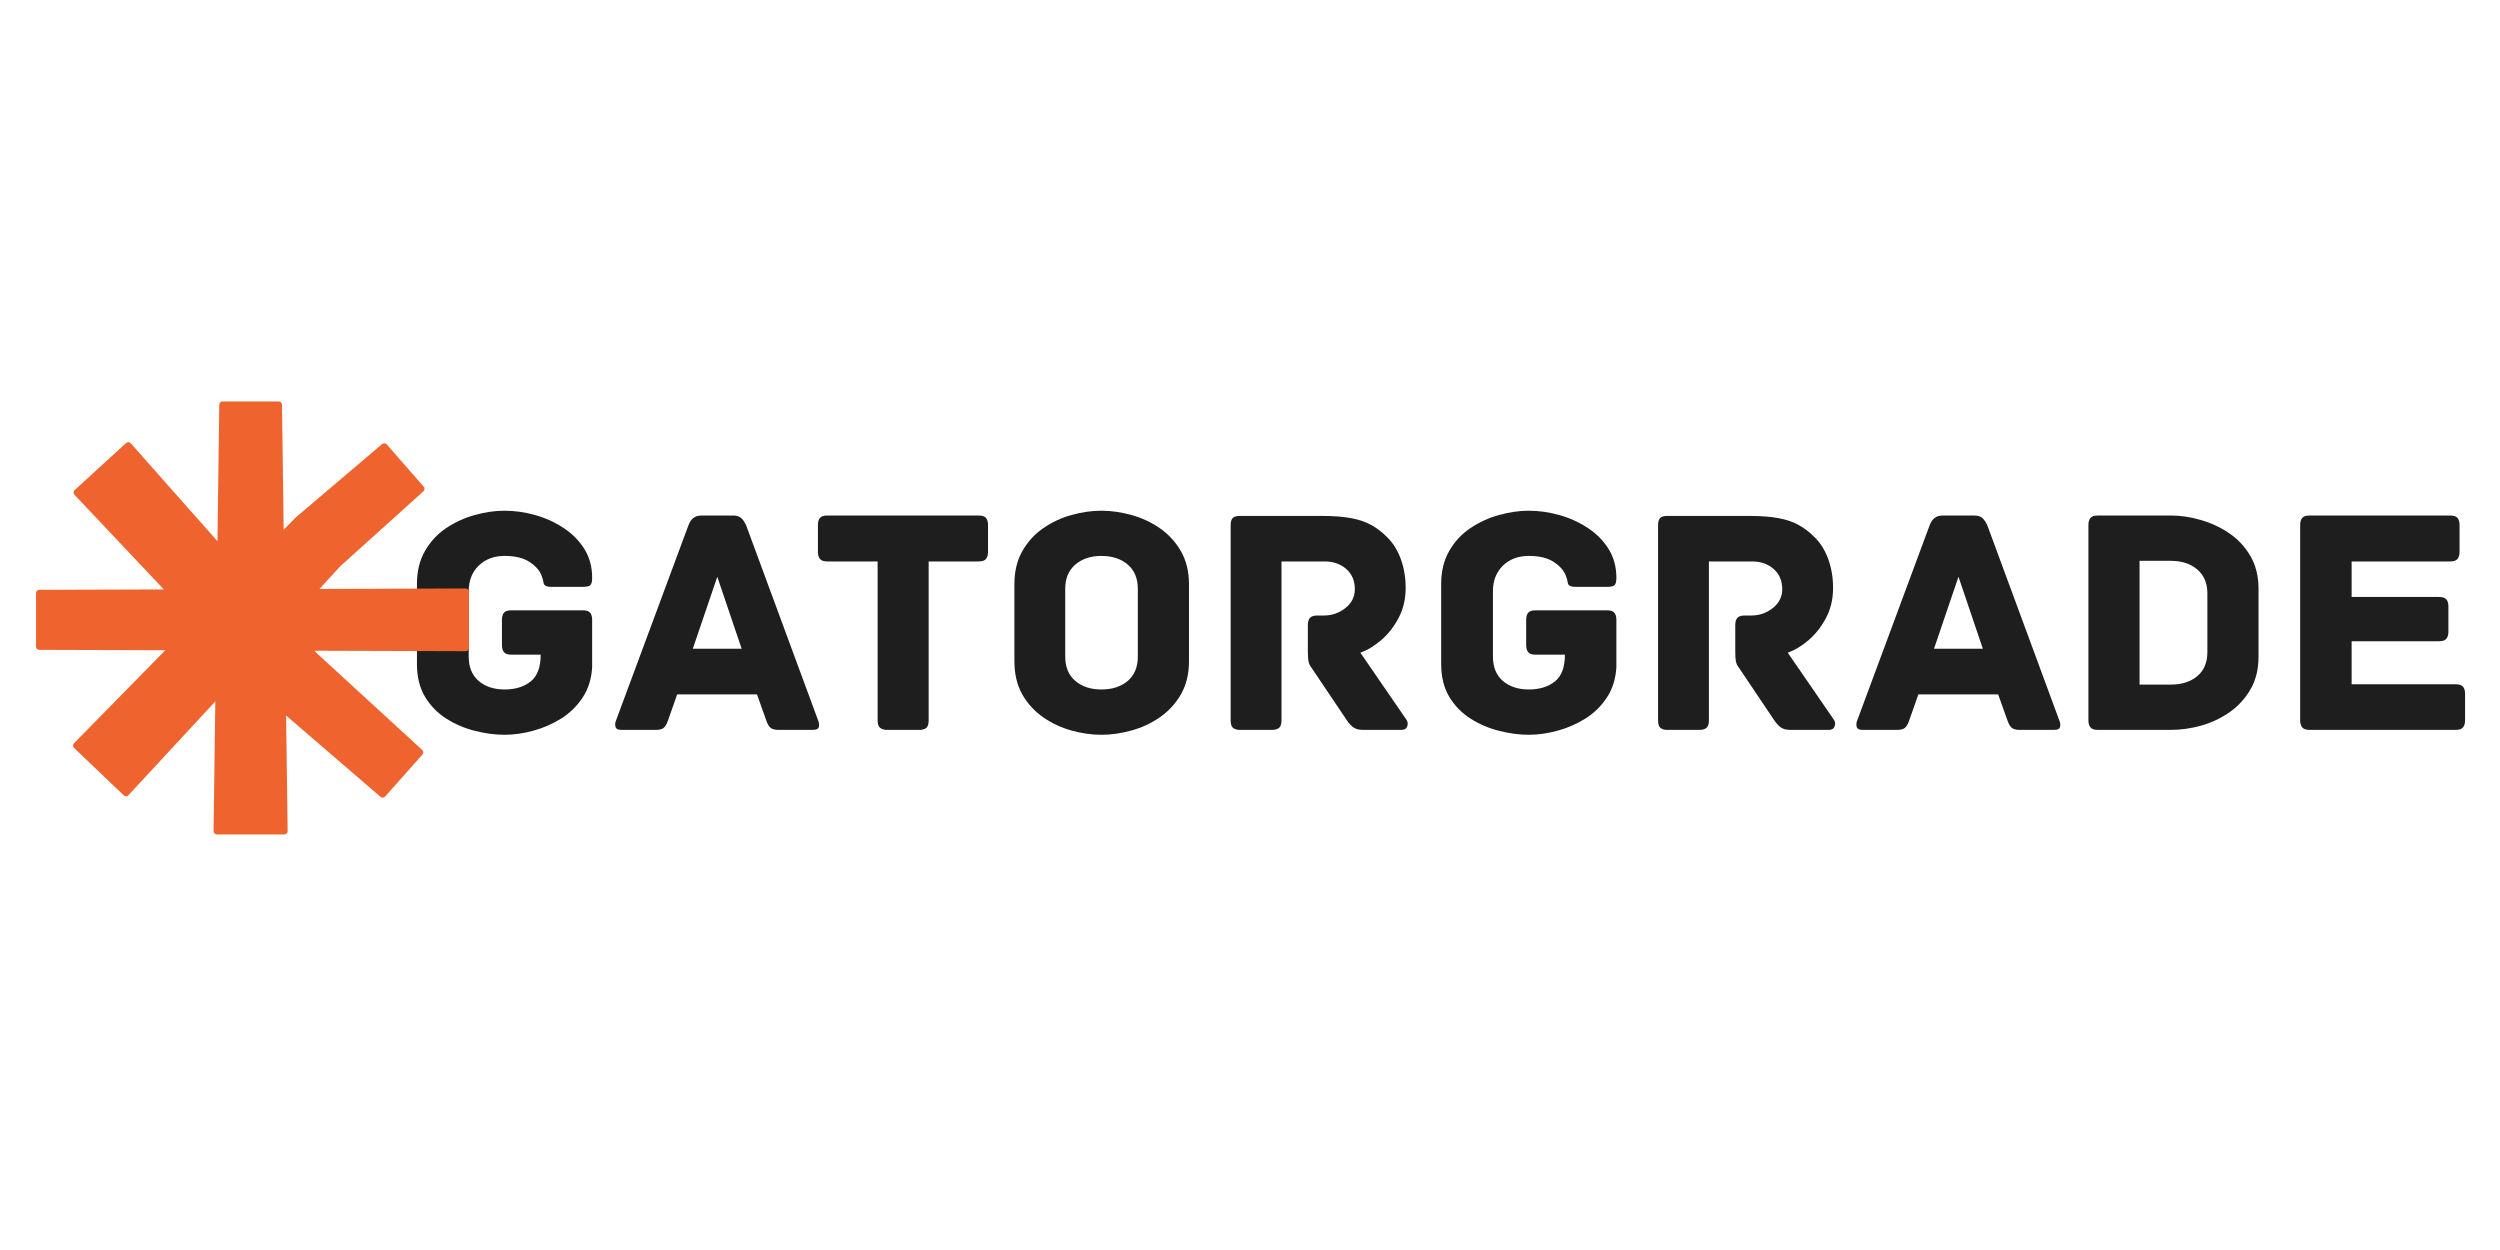
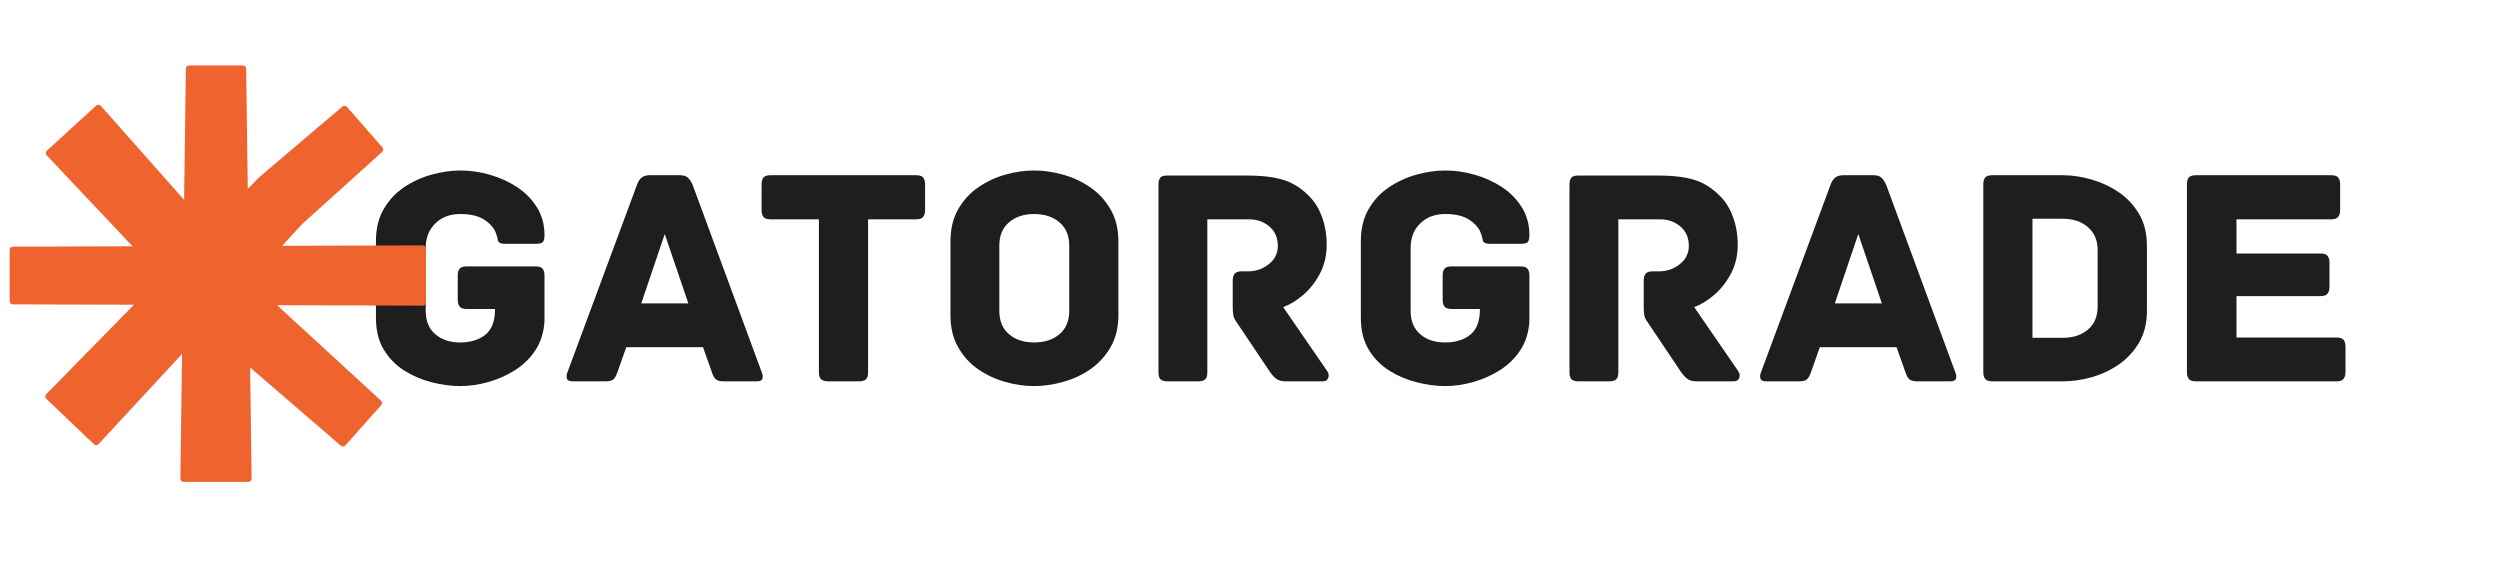
- <svg xmlns="http://www.w3.org/2000/svg" width="500" zoomAndPan="magnify" viewBox="0 0 375 187.5" height="250" preserveAspectRatio="xMidYMid meet" version="1.0">
+ <svg xmlns="http://www.w3.org/2000/svg" width="517" zoomAndPan="magnify" viewBox="0 0 387.75 89.25" height="119" preserveAspectRatio="xMidYMid meet" version="1.0">
  <defs>
    <g />
-     <clipPath id="7dfbe06fd6">
-       <path d="M 5.398 60.211 L 70.477 60.211 L 70.477 125.289 L 5.398 125.289 Z M 5.398 60.211 " clip-rule="nonzero" />
+     <clipPath id="463f1363f1">
+       <path d="M 1.492 10.152 L 66.199 10.152 L 66.199 74.859 L 1.492 74.859 Z M 1.492 10.152 " clip-rule="nonzero" />
    </clipPath>
  </defs>
  <g fill="#1e1e1e" fill-opacity="1">
-     <g transform="translate(59.90091, 109.483)">
+     <g transform="translate(55.68403, 59.14597)">
      <g>
-         <path d="M 27.516 -17.938 C 28.066 -17.938 28.438 -17.812 28.625 -17.562 C 28.82 -17.32 28.922 -16.973 28.922 -16.516 L 28.922 -9.438 C 28.828 -7.676 28.352 -6.148 27.5 -4.859 C 26.656 -3.578 25.582 -2.523 24.281 -1.703 C 22.977 -0.891 21.582 -0.281 20.094 0.125 C 18.613 0.531 17.176 0.734 15.781 0.734 C 14.344 0.734 12.859 0.535 11.328 0.141 C 9.797 -0.242 8.367 -0.852 7.047 -1.688 C 5.734 -2.52 4.672 -3.609 3.859 -4.953 C 3.047 -6.305 2.641 -7.945 2.641 -9.875 L 2.641 -21.891 C 2.641 -23.805 3.047 -25.461 3.859 -26.859 C 4.672 -28.266 5.734 -29.406 7.047 -30.281 C 8.367 -31.164 9.797 -31.816 11.328 -32.234 C 12.859 -32.66 14.344 -32.875 15.781 -32.875 C 17.312 -32.875 18.848 -32.656 20.391 -32.219 C 21.941 -31.781 23.359 -31.133 24.641 -30.281 C 25.93 -29.438 26.969 -28.391 27.75 -27.141 C 28.531 -25.891 28.922 -24.445 28.922 -22.812 C 28.922 -22.227 28.82 -21.852 28.625 -21.688 C 28.438 -21.531 28.066 -21.453 27.516 -21.453 L 22.766 -21.453 C 22.086 -21.453 21.711 -21.645 21.641 -22.031 C 21.578 -22.426 21.477 -22.785 21.344 -23.109 C 21.082 -23.859 20.492 -24.539 19.578 -25.156 C 18.672 -25.781 17.406 -26.094 15.781 -26.094 C 14.188 -26.094 12.891 -25.602 11.891 -24.625 C 10.898 -23.645 10.406 -22.375 10.406 -20.812 L 10.406 -11 C 10.406 -9.426 10.898 -8.207 11.891 -7.344 C 12.891 -6.488 14.188 -6.062 15.781 -6.062 C 17.375 -6.062 18.676 -6.457 19.688 -7.25 C 20.695 -8.051 21.203 -9.395 21.203 -11.281 L 16.812 -11.281 C 16.258 -11.281 15.883 -11.41 15.688 -11.672 C 15.488 -11.93 15.391 -12.273 15.391 -12.703 L 15.391 -16.516 C 15.391 -16.973 15.488 -17.32 15.688 -17.562 C 15.883 -17.812 16.258 -17.938 16.812 -17.938 Z M 27.516 -17.938 " />
+         <path d="M 27.359 -17.828 C 27.91 -17.828 28.281 -17.707 28.469 -17.469 C 28.664 -17.227 28.766 -16.879 28.766 -16.422 L 28.766 -9.375 C 28.672 -7.625 28.203 -6.109 27.359 -4.828 C 26.516 -3.555 25.441 -2.516 24.141 -1.703 C 22.848 -0.891 21.461 -0.281 19.984 0.125 C 18.516 0.531 17.086 0.734 15.703 0.734 C 14.273 0.734 12.797 0.535 11.266 0.141 C 9.742 -0.242 8.328 -0.848 7.016 -1.672 C 5.703 -2.504 4.641 -3.594 3.828 -4.938 C 3.023 -6.281 2.625 -7.906 2.625 -9.812 L 2.625 -21.766 C 2.625 -23.68 3.023 -25.332 3.828 -26.719 C 4.641 -28.113 5.703 -29.25 7.016 -30.125 C 8.328 -31 9.742 -31.645 11.266 -32.062 C 12.797 -32.488 14.273 -32.703 15.703 -32.703 C 17.223 -32.703 18.75 -32.484 20.281 -32.047 C 21.82 -31.609 23.234 -30.969 24.516 -30.125 C 25.797 -29.281 26.82 -28.234 27.594 -26.984 C 28.375 -25.742 28.766 -24.312 28.766 -22.688 C 28.766 -22.102 28.664 -21.727 28.469 -21.562 C 28.281 -21.406 27.91 -21.328 27.359 -21.328 L 22.641 -21.328 C 21.961 -21.328 21.594 -21.52 21.531 -21.906 C 21.469 -22.301 21.367 -22.66 21.234 -22.984 C 20.973 -23.734 20.391 -24.414 19.484 -25.031 C 18.578 -25.645 17.316 -25.953 15.703 -25.953 C 14.109 -25.953 12.816 -25.461 11.828 -24.484 C 10.836 -23.516 10.344 -22.254 10.344 -20.703 L 10.344 -10.938 C 10.344 -9.375 10.836 -8.164 11.828 -7.312 C 12.816 -6.457 14.109 -6.031 15.703 -6.031 C 17.285 -6.031 18.578 -6.426 19.578 -7.219 C 20.586 -8.008 21.094 -9.344 21.094 -11.219 L 16.719 -11.219 C 16.164 -11.219 15.789 -11.348 15.594 -11.609 C 15.406 -11.867 15.312 -12.211 15.312 -12.641 L 15.312 -16.422 C 15.312 -16.879 15.406 -17.227 15.594 -17.469 C 15.789 -17.707 16.164 -17.828 16.719 -17.828 Z M 27.359 -17.828 " />
      </g>
    </g>
  </g>
  <g fill="#1e1e1e" fill-opacity="1">
-     <g transform="translate(91.46821, 109.483)">
+     <g transform="translate(87.07174, 59.14597)">
      <g>
-         <path d="M 31.266 -1.375 C 31.398 -1.07 31.43 -0.766 31.359 -0.453 C 31.297 -0.148 30.988 0 30.438 0 L 25.312 0 C 24.789 0 24.398 -0.098 24.141 -0.297 C 23.879 -0.492 23.648 -0.883 23.453 -1.469 L 22.078 -5.328 L 10.109 -5.328 L 8.75 -1.469 C 8.551 -0.883 8.328 -0.492 8.078 -0.297 C 7.836 -0.098 7.441 0 6.891 0 L 1.766 0 C 1.242 0 0.941 -0.148 0.859 -0.453 C 0.773 -0.766 0.797 -1.07 0.922 -1.375 L 11.781 -30.641 C 11.969 -31.16 12.219 -31.539 12.531 -31.781 C 12.844 -32.031 13.258 -32.156 13.781 -32.156 L 18.469 -32.156 C 19.02 -32.156 19.43 -32.031 19.703 -31.781 C 19.984 -31.539 20.238 -31.16 20.469 -30.641 Z M 16.125 -22.969 L 12.453 -12.172 L 19.781 -12.172 Z M 16.125 -22.969 " />
+         <path d="M 31.094 -1.359 C 31.227 -1.066 31.258 -0.766 31.188 -0.453 C 31.125 -0.148 30.82 0 30.281 0 L 25.172 0 C 24.648 0 24.258 -0.094 24 -0.281 C 23.738 -0.477 23.516 -0.867 23.328 -1.453 L 21.969 -5.297 L 10.062 -5.297 L 8.703 -1.453 C 8.504 -0.867 8.281 -0.477 8.031 -0.281 C 7.789 -0.094 7.398 0 6.859 0 L 1.75 0 C 1.227 0 0.926 -0.148 0.844 -0.453 C 0.77 -0.766 0.797 -1.066 0.922 -1.359 L 11.719 -30.469 C 11.906 -30.988 12.148 -31.367 12.453 -31.609 C 12.766 -31.848 13.18 -31.969 13.703 -31.969 L 18.375 -31.969 C 18.914 -31.969 19.32 -31.848 19.594 -31.609 C 19.875 -31.367 20.129 -30.988 20.359 -30.469 Z M 16.031 -22.844 L 12.391 -12.094 L 19.688 -12.094 Z M 16.031 -22.844 " />
      </g>
    </g>
  </g>
  <g fill="#1e1e1e" fill-opacity="1">
-     <g transform="translate(121.4229, 109.483)">
+     <g transform="translate(116.856, 59.14597)">
      <g>
-         <path d="M 25.359 -32.156 C 25.91 -32.156 26.285 -32.031 26.484 -31.781 C 26.68 -31.539 26.781 -31.191 26.781 -30.734 L 26.781 -26.672 C 26.781 -26.254 26.68 -25.914 26.484 -25.656 C 26.285 -25.395 25.91 -25.266 25.359 -25.266 L 17.875 -25.266 L 17.875 -1.422 C 17.875 -0.867 17.754 -0.492 17.516 -0.297 C 17.273 -0.098 16.926 0 16.469 0 L 11.625 0 C 11.207 0 10.867 -0.098 10.609 -0.297 C 10.348 -0.492 10.219 -0.867 10.219 -1.422 L 10.219 -25.266 L 2.688 -25.266 C 2.133 -25.266 1.758 -25.395 1.562 -25.656 C 1.363 -25.914 1.266 -26.254 1.266 -26.672 L 1.266 -30.734 C 1.266 -31.191 1.363 -31.539 1.562 -31.781 C 1.758 -32.031 2.133 -32.156 2.688 -32.156 Z M 25.359 -32.156 " />
+         <path d="M 25.219 -31.969 C 25.77 -31.969 26.141 -31.848 26.328 -31.609 C 26.523 -31.367 26.625 -31.02 26.625 -30.562 L 26.625 -26.531 C 26.625 -26.113 26.523 -25.773 26.328 -25.516 C 26.141 -25.254 25.77 -25.125 25.219 -25.125 L 17.781 -25.125 L 17.781 -1.406 C 17.781 -0.852 17.66 -0.477 17.422 -0.281 C 17.18 -0.094 16.832 0 16.375 0 L 11.562 0 C 11.145 0 10.805 -0.094 10.547 -0.281 C 10.285 -0.477 10.156 -0.852 10.156 -1.406 L 10.156 -25.125 L 2.672 -25.125 C 2.117 -25.125 1.742 -25.254 1.547 -25.516 C 1.359 -25.773 1.266 -26.113 1.266 -26.531 L 1.266 -30.562 C 1.266 -31.02 1.359 -31.367 1.547 -31.609 C 1.742 -31.848 2.117 -31.969 2.672 -31.969 Z M 25.219 -31.969 " />
      </g>
    </g>
  </g>
  <g fill="#1e1e1e" fill-opacity="1">
-     <g transform="translate(149.4718, 109.483)">
+     <g transform="translate(144.7454, 59.14597)">
      <g>
-         <path d="M 28.875 -10.312 C 28.875 -8.383 28.469 -6.719 27.656 -5.312 C 26.844 -3.914 25.785 -2.77 24.484 -1.875 C 23.18 -0.977 21.766 -0.32 20.234 0.094 C 18.703 0.52 17.203 0.734 15.734 0.734 C 14.266 0.734 12.77 0.52 11.25 0.094 C 9.738 -0.32 8.332 -0.977 7.031 -1.875 C 5.727 -2.77 4.676 -3.914 3.875 -5.312 C 3.082 -6.719 2.688 -8.383 2.688 -10.312 L 2.688 -21.844 C 2.688 -23.758 3.082 -25.414 3.875 -26.812 C 4.676 -28.219 5.727 -29.367 7.031 -30.266 C 8.332 -31.16 9.738 -31.816 11.25 -32.234 C 12.77 -32.66 14.266 -32.875 15.734 -32.875 C 17.203 -32.875 18.703 -32.66 20.234 -32.234 C 21.766 -31.816 23.18 -31.16 24.484 -30.266 C 25.785 -29.367 26.844 -28.219 27.656 -26.812 C 28.469 -25.414 28.875 -23.758 28.875 -21.844 Z M 21.203 -21.156 C 21.203 -22.719 20.695 -23.93 19.688 -24.797 C 18.676 -25.66 17.359 -26.094 15.734 -26.094 C 14.141 -26.094 12.836 -25.66 11.828 -24.797 C 10.816 -23.93 10.312 -22.719 10.312 -21.156 L 10.312 -11 C 10.312 -9.426 10.816 -8.207 11.828 -7.344 C 12.836 -6.488 14.141 -6.062 15.734 -6.062 C 17.359 -6.062 18.676 -6.488 19.688 -7.344 C 20.695 -8.207 21.203 -9.426 21.203 -11 Z M 21.203 -21.156 " />
+         <path d="M 28.719 -10.25 C 28.719 -8.344 28.312 -6.691 27.5 -5.297 C 26.695 -3.898 25.645 -2.754 24.344 -1.859 C 23.051 -0.973 21.641 -0.32 20.109 0.094 C 18.586 0.52 17.098 0.734 15.641 0.734 C 14.18 0.734 12.695 0.52 11.188 0.094 C 9.688 -0.32 8.285 -0.973 6.984 -1.859 C 5.691 -2.754 4.648 -3.898 3.859 -5.297 C 3.066 -6.691 2.672 -8.344 2.672 -10.25 L 2.672 -21.719 C 2.672 -23.633 3.066 -25.285 3.859 -26.672 C 4.648 -28.066 5.691 -29.207 6.984 -30.094 C 8.285 -30.988 9.688 -31.645 11.188 -32.062 C 12.695 -32.488 14.18 -32.703 15.641 -32.703 C 17.098 -32.703 18.586 -32.488 20.109 -32.062 C 21.641 -31.645 23.051 -30.988 24.344 -30.094 C 25.645 -29.207 26.695 -28.066 27.5 -26.672 C 28.312 -25.285 28.719 -23.633 28.719 -21.719 Z M 21.094 -21.047 C 21.094 -22.598 20.586 -23.801 19.578 -24.656 C 18.578 -25.52 17.266 -25.953 15.641 -25.953 C 14.055 -25.953 12.758 -25.52 11.75 -24.656 C 10.75 -23.801 10.25 -22.598 10.25 -21.047 L 10.25 -10.938 C 10.25 -9.375 10.75 -8.164 11.75 -7.312 C 12.758 -6.457 14.055 -6.031 15.641 -6.031 C 17.266 -6.031 18.578 -6.457 19.578 -7.312 C 20.586 -8.164 21.094 -9.375 21.094 -10.938 Z M 21.094 -21.047 " />
      </g>
    </g>
  </g>
  <g fill="#1e1e1e" fill-opacity="1">
-     <g transform="translate(180.9902, 109.483)">
+     <g transform="translate(176.0845, 59.14597)">
      <g>
-         <path d="M 29.953 -1.562 C 30.18 -1.238 30.227 -0.895 30.094 -0.531 C 29.969 -0.176 29.676 0 29.219 0 L 23.453 0 C 22.867 0 22.406 -0.113 22.062 -0.344 C 21.719 -0.57 21.367 -0.945 21.016 -1.469 L 15.734 -9.328 C 15.504 -9.617 15.352 -9.938 15.281 -10.281 C 15.219 -10.625 15.188 -11.141 15.188 -11.828 L 15.188 -15.734 C 15.188 -16.191 15.285 -16.539 15.484 -16.781 C 15.68 -17.031 16.055 -17.156 16.609 -17.156 L 17.594 -17.156 C 18.789 -17.156 19.863 -17.523 20.812 -18.266 C 21.758 -19.016 22.234 -19.961 22.234 -21.109 C 22.234 -22.379 21.801 -23.391 20.938 -24.141 C 20.07 -24.891 19.004 -25.266 17.734 -25.266 L 11.234 -25.266 L 11.234 -1.422 C 11.234 -0.867 11.109 -0.492 10.859 -0.297 C 10.617 -0.098 10.273 0 9.828 0 L 4.984 0 C 4.555 0 4.219 -0.098 3.969 -0.297 C 3.727 -0.492 3.609 -0.867 3.609 -1.422 L 3.609 -30.688 C 3.609 -31.145 3.695 -31.492 3.875 -31.734 C 4.062 -31.973 4.43 -32.094 4.984 -32.094 L 17.297 -32.094 C 19.086 -32.094 20.566 -31.977 21.734 -31.75 C 22.91 -31.531 23.914 -31.18 24.75 -30.703 C 25.582 -30.234 26.336 -29.656 27.016 -28.969 C 27.93 -28.094 28.633 -26.984 29.125 -25.641 C 29.613 -24.305 29.859 -22.859 29.859 -21.297 C 29.859 -19.609 29.5 -18.094 28.781 -16.75 C 28.062 -15.414 27.18 -14.305 26.141 -13.422 C 25.098 -12.547 24.07 -11.93 23.062 -11.578 Z M 29.953 -1.562 " />
+         <path d="M 29.781 -1.562 C 30.008 -1.227 30.055 -0.883 29.922 -0.531 C 29.797 -0.176 29.508 0 29.062 0 L 23.328 0 C 22.742 0 22.281 -0.113 21.938 -0.344 C 21.602 -0.57 21.254 -0.941 20.891 -1.453 L 15.641 -9.281 C 15.422 -9.57 15.273 -9.883 15.203 -10.219 C 15.141 -10.562 15.109 -11.078 15.109 -11.766 L 15.109 -15.641 C 15.109 -16.098 15.207 -16.445 15.406 -16.688 C 15.602 -16.938 15.973 -17.062 16.516 -17.062 L 17.5 -17.062 C 18.695 -17.062 19.766 -17.43 20.703 -18.172 C 21.641 -18.922 22.109 -19.863 22.109 -21 C 22.109 -22.258 21.676 -23.258 20.812 -24 C 19.957 -24.75 18.898 -25.125 17.641 -25.125 L 11.172 -25.125 L 11.172 -1.406 C 11.172 -0.852 11.051 -0.477 10.812 -0.281 C 10.57 -0.094 10.223 0 9.766 0 L 4.953 0 C 4.535 0 4.203 -0.094 3.953 -0.281 C 3.711 -0.477 3.594 -0.852 3.594 -1.406 L 3.594 -30.516 C 3.594 -30.973 3.68 -31.32 3.859 -31.562 C 4.035 -31.801 4.398 -31.922 4.953 -31.922 L 17.203 -31.922 C 18.984 -31.922 20.457 -31.805 21.625 -31.578 C 22.789 -31.359 23.785 -31.016 24.609 -30.547 C 25.441 -30.078 26.195 -29.5 26.875 -28.812 C 27.781 -27.938 28.473 -26.832 28.953 -25.5 C 29.441 -24.176 29.688 -22.738 29.688 -21.188 C 29.688 -19.5 29.328 -17.988 28.609 -16.656 C 27.898 -15.332 27.023 -14.234 25.984 -13.359 C 24.953 -12.484 23.938 -11.867 22.938 -11.516 Z M 29.781 -1.562 " />
      </g>
    </g>
  </g>
  <g fill="#1e1e1e" fill-opacity="1">
-     <g transform="translate(213.5349, 109.483)">
+     <g transform="translate(208.444, 59.14597)">
      <g>
-         <path d="M 27.516 -17.938 C 28.066 -17.938 28.438 -17.812 28.625 -17.562 C 28.82 -17.32 28.922 -16.973 28.922 -16.516 L 28.922 -9.438 C 28.828 -7.676 28.352 -6.148 27.5 -4.859 C 26.656 -3.578 25.582 -2.523 24.281 -1.703 C 22.977 -0.891 21.582 -0.281 20.094 0.125 C 18.613 0.531 17.176 0.734 15.781 0.734 C 14.344 0.734 12.859 0.535 11.328 0.141 C 9.797 -0.242 8.367 -0.852 7.047 -1.688 C 5.734 -2.52 4.672 -3.609 3.859 -4.953 C 3.047 -6.305 2.641 -7.945 2.641 -9.875 L 2.641 -21.891 C 2.641 -23.805 3.047 -25.461 3.859 -26.859 C 4.672 -28.266 5.734 -29.406 7.047 -30.281 C 8.367 -31.164 9.797 -31.816 11.328 -32.234 C 12.859 -32.66 14.344 -32.875 15.781 -32.875 C 17.312 -32.875 18.848 -32.656 20.391 -32.219 C 21.941 -31.781 23.359 -31.133 24.641 -30.281 C 25.93 -29.438 26.969 -28.391 27.75 -27.141 C 28.531 -25.891 28.922 -24.445 28.922 -22.812 C 28.922 -22.227 28.82 -21.852 28.625 -21.688 C 28.438 -21.531 28.066 -21.453 27.516 -21.453 L 22.766 -21.453 C 22.086 -21.453 21.711 -21.645 21.641 -22.031 C 21.578 -22.426 21.477 -22.785 21.344 -23.109 C 21.082 -23.859 20.492 -24.539 19.578 -25.156 C 18.672 -25.781 17.406 -26.094 15.781 -26.094 C 14.188 -26.094 12.891 -25.602 11.891 -24.625 C 10.898 -23.645 10.406 -22.375 10.406 -20.812 L 10.406 -11 C 10.406 -9.426 10.898 -8.207 11.891 -7.344 C 12.891 -6.488 14.188 -6.062 15.781 -6.062 C 17.375 -6.062 18.676 -6.457 19.688 -7.25 C 20.695 -8.051 21.203 -9.395 21.203 -11.281 L 16.812 -11.281 C 16.258 -11.281 15.883 -11.41 15.688 -11.672 C 15.488 -11.93 15.391 -12.273 15.391 -12.703 L 15.391 -16.516 C 15.391 -16.973 15.488 -17.32 15.688 -17.562 C 15.883 -17.812 16.258 -17.938 16.812 -17.938 Z M 27.516 -17.938 " />
+         <path d="M 27.359 -17.828 C 27.91 -17.828 28.281 -17.707 28.469 -17.469 C 28.664 -17.227 28.766 -16.879 28.766 -16.422 L 28.766 -9.375 C 28.672 -7.625 28.203 -6.109 27.359 -4.828 C 26.516 -3.555 25.441 -2.516 24.141 -1.703 C 22.848 -0.891 21.461 -0.281 19.984 0.125 C 18.516 0.531 17.086 0.734 15.703 0.734 C 14.273 0.734 12.797 0.535 11.266 0.141 C 9.742 -0.242 8.328 -0.848 7.016 -1.672 C 5.703 -2.504 4.641 -3.594 3.828 -4.938 C 3.023 -6.281 2.625 -7.906 2.625 -9.812 L 2.625 -21.766 C 2.625 -23.68 3.023 -25.332 3.828 -26.719 C 4.641 -28.113 5.703 -29.25 7.016 -30.125 C 8.328 -31 9.742 -31.645 11.266 -32.062 C 12.797 -32.488 14.273 -32.703 15.703 -32.703 C 17.223 -32.703 18.75 -32.484 20.281 -32.047 C 21.82 -31.609 23.234 -30.969 24.516 -30.125 C 25.797 -29.281 26.82 -28.234 27.594 -26.984 C 28.375 -25.742 28.766 -24.312 28.766 -22.688 C 28.766 -22.102 28.664 -21.727 28.469 -21.562 C 28.281 -21.406 27.91 -21.328 27.359 -21.328 L 22.641 -21.328 C 21.961 -21.328 21.594 -21.52 21.531 -21.906 C 21.469 -22.301 21.367 -22.66 21.234 -22.984 C 20.973 -23.734 20.391 -24.414 19.484 -25.031 C 18.578 -25.645 17.316 -25.953 15.703 -25.953 C 14.109 -25.953 12.816 -25.461 11.828 -24.484 C 10.836 -23.516 10.344 -22.254 10.344 -20.703 L 10.344 -10.938 C 10.344 -9.375 10.836 -8.164 11.828 -7.312 C 12.816 -6.457 14.109 -6.031 15.703 -6.031 C 17.285 -6.031 18.578 -6.426 19.578 -7.219 C 20.586 -8.008 21.094 -9.344 21.094 -11.219 L 16.719 -11.219 C 16.164 -11.219 15.789 -11.348 15.594 -11.609 C 15.406 -11.867 15.312 -12.211 15.312 -12.641 L 15.312 -16.422 C 15.312 -16.879 15.406 -17.227 15.594 -17.469 C 15.789 -17.707 16.164 -17.828 16.719 -17.828 Z M 27.359 -17.828 " />
      </g>
    </g>
  </g>
  <g fill="#1e1e1e" fill-opacity="1">
-     <g transform="translate(245.1021, 109.483)">
+     <g transform="translate(239.8317, 59.14597)">
      <g>
-         <path d="M 29.953 -1.562 C 30.18 -1.238 30.227 -0.895 30.094 -0.531 C 29.969 -0.176 29.676 0 29.219 0 L 23.453 0 C 22.867 0 22.406 -0.113 22.062 -0.344 C 21.719 -0.57 21.367 -0.945 21.016 -1.469 L 15.734 -9.328 C 15.504 -9.617 15.352 -9.938 15.281 -10.281 C 15.219 -10.625 15.188 -11.141 15.188 -11.828 L 15.188 -15.734 C 15.188 -16.191 15.285 -16.539 15.484 -16.781 C 15.68 -17.031 16.055 -17.156 16.609 -17.156 L 17.594 -17.156 C 18.789 -17.156 19.863 -17.523 20.812 -18.266 C 21.758 -19.016 22.234 -19.961 22.234 -21.109 C 22.234 -22.379 21.801 -23.391 20.938 -24.141 C 20.07 -24.891 19.004 -25.266 17.734 -25.266 L 11.234 -25.266 L 11.234 -1.422 C 11.234 -0.867 11.109 -0.492 10.859 -0.297 C 10.617 -0.098 10.273 0 9.828 0 L 4.984 0 C 4.555 0 4.219 -0.098 3.969 -0.297 C 3.727 -0.492 3.609 -0.867 3.609 -1.422 L 3.609 -30.688 C 3.609 -31.145 3.695 -31.492 3.875 -31.734 C 4.062 -31.973 4.43 -32.094 4.984 -32.094 L 17.297 -32.094 C 19.086 -32.094 20.566 -31.977 21.734 -31.75 C 22.91 -31.531 23.914 -31.18 24.75 -30.703 C 25.582 -30.234 26.336 -29.656 27.016 -28.969 C 27.93 -28.094 28.633 -26.984 29.125 -25.641 C 29.613 -24.305 29.859 -22.859 29.859 -21.297 C 29.859 -19.609 29.5 -18.094 28.781 -16.75 C 28.062 -15.414 27.18 -14.305 26.141 -13.422 C 25.098 -12.547 24.07 -11.93 23.062 -11.578 Z M 29.953 -1.562 " />
+         <path d="M 29.781 -1.562 C 30.008 -1.227 30.055 -0.883 29.922 -0.531 C 29.797 -0.176 29.508 0 29.062 0 L 23.328 0 C 22.742 0 22.281 -0.113 21.938 -0.344 C 21.602 -0.57 21.254 -0.941 20.891 -1.453 L 15.641 -9.281 C 15.422 -9.57 15.273 -9.883 15.203 -10.219 C 15.141 -10.562 15.109 -11.078 15.109 -11.766 L 15.109 -15.641 C 15.109 -16.098 15.207 -16.445 15.406 -16.688 C 15.602 -16.938 15.973 -17.062 16.516 -17.062 L 17.5 -17.062 C 18.695 -17.062 19.766 -17.43 20.703 -18.172 C 21.641 -18.922 22.109 -19.863 22.109 -21 C 22.109 -22.258 21.676 -23.258 20.812 -24 C 19.957 -24.75 18.898 -25.125 17.641 -25.125 L 11.172 -25.125 L 11.172 -1.406 C 11.172 -0.852 11.051 -0.477 10.812 -0.281 C 10.57 -0.094 10.223 0 9.766 0 L 4.953 0 C 4.535 0 4.203 -0.094 3.953 -0.281 C 3.711 -0.477 3.594 -0.852 3.594 -1.406 L 3.594 -30.516 C 3.594 -30.973 3.68 -31.32 3.859 -31.562 C 4.035 -31.801 4.398 -31.922 4.953 -31.922 L 17.203 -31.922 C 18.984 -31.922 20.457 -31.805 21.625 -31.578 C 22.789 -31.359 23.785 -31.016 24.609 -30.547 C 25.441 -30.078 26.195 -29.5 26.875 -28.812 C 27.781 -27.938 28.473 -26.832 28.953 -25.5 C 29.441 -24.176 29.688 -22.738 29.688 -21.188 C 29.688 -19.5 29.328 -17.988 28.609 -16.656 C 27.898 -15.332 27.023 -14.234 25.984 -13.359 C 24.953 -12.484 23.938 -11.867 22.938 -11.516 Z M 29.781 -1.562 " />
      </g>
    </g>
  </g>
  <g fill="#1e1e1e" fill-opacity="1">
-     <g transform="translate(277.6468, 109.483)">
+     <g transform="translate(272.1911, 59.14597)">
      <g>
-         <path d="M 31.266 -1.375 C 31.398 -1.07 31.43 -0.766 31.359 -0.453 C 31.297 -0.148 30.988 0 30.438 0 L 25.312 0 C 24.789 0 24.398 -0.098 24.141 -0.297 C 23.879 -0.492 23.648 -0.883 23.453 -1.469 L 22.078 -5.328 L 10.109 -5.328 L 8.75 -1.469 C 8.551 -0.883 8.328 -0.492 8.078 -0.297 C 7.836 -0.098 7.441 0 6.891 0 L 1.766 0 C 1.242 0 0.941 -0.148 0.859 -0.453 C 0.773 -0.766 0.797 -1.07 0.922 -1.375 L 11.781 -30.641 C 11.969 -31.16 12.219 -31.539 12.531 -31.781 C 12.844 -32.031 13.258 -32.156 13.781 -32.156 L 18.469 -32.156 C 19.02 -32.156 19.43 -32.031 19.703 -31.781 C 19.984 -31.539 20.238 -31.16 20.469 -30.641 Z M 16.125 -22.969 L 12.453 -12.172 L 19.781 -12.172 Z M 16.125 -22.969 " />
+         <path d="M 31.094 -1.359 C 31.227 -1.066 31.258 -0.766 31.188 -0.453 C 31.125 -0.148 30.82 0 30.281 0 L 25.172 0 C 24.648 0 24.258 -0.094 24 -0.281 C 23.738 -0.477 23.516 -0.867 23.328 -1.453 L 21.969 -5.297 L 10.062 -5.297 L 8.703 -1.453 C 8.504 -0.867 8.281 -0.477 8.031 -0.281 C 7.789 -0.094 7.398 0 6.859 0 L 1.75 0 C 1.227 0 0.926 -0.148 0.844 -0.453 C 0.77 -0.766 0.797 -1.066 0.922 -1.359 L 11.719 -30.469 C 11.906 -30.988 12.148 -31.367 12.453 -31.609 C 12.766 -31.848 13.18 -31.969 13.703 -31.969 L 18.375 -31.969 C 18.914 -31.969 19.32 -31.848 19.594 -31.609 C 19.875 -31.367 20.129 -30.988 20.359 -30.469 Z M 16.031 -22.844 L 12.391 -12.094 L 19.688 -12.094 Z M 16.031 -22.844 " />
      </g>
    </g>
  </g>
  <g fill="#1e1e1e" fill-opacity="1">
-     <g transform="translate(309.6538, 109.483)">
+     <g transform="translate(304.0161, 59.14597)">
      <g>
-         <path d="M 15.984 -32.156 C 17.441 -32.156 18.938 -31.93 20.469 -31.484 C 22 -31.047 23.414 -30.383 24.719 -29.5 C 26.02 -28.625 27.078 -27.492 27.891 -26.109 C 28.711 -24.723 29.125 -23.07 29.125 -21.156 L 29.125 -11 C 29.125 -9.07 28.711 -7.414 27.891 -6.031 C 27.078 -4.645 26.02 -3.504 24.719 -2.609 C 23.414 -1.711 22 -1.051 20.469 -0.625 C 18.938 -0.207 17.441 0 15.984 0 L 5.031 0 C 4.477 0 4.102 -0.129 3.906 -0.391 C 3.707 -0.648 3.609 -0.992 3.609 -1.422 L 3.609 -30.734 C 3.609 -31.191 3.707 -31.539 3.906 -31.781 C 4.102 -32.031 4.477 -32.156 5.031 -32.156 Z M 21.453 -20.469 C 21.453 -22 20.945 -23.195 19.938 -24.062 C 18.926 -24.926 17.609 -25.359 15.984 -25.359 L 11.281 -25.359 L 11.281 -6.797 L 15.984 -6.797 C 17.609 -6.797 18.926 -7.219 19.938 -8.062 C 20.945 -8.906 21.453 -10.109 21.453 -11.672 Z M 21.453 -20.469 " />
+         <path d="M 15.891 -31.969 C 17.348 -31.969 18.836 -31.75 20.359 -31.312 C 21.879 -30.875 23.285 -30.219 24.578 -29.344 C 25.879 -28.469 26.938 -27.344 27.75 -25.969 C 28.562 -24.594 28.969 -22.953 28.969 -21.047 L 28.969 -10.938 C 28.969 -9.02 28.562 -7.375 27.75 -6 C 26.938 -4.625 25.879 -3.488 24.578 -2.594 C 23.285 -1.707 21.879 -1.051 20.359 -0.625 C 18.836 -0.207 17.348 0 15.891 0 L 5 0 C 4.445 0 4.07 -0.129 3.875 -0.391 C 3.688 -0.648 3.594 -0.988 3.594 -1.406 L 3.594 -30.562 C 3.594 -31.02 3.688 -31.367 3.875 -31.609 C 4.07 -31.848 4.445 -31.969 5 -31.969 Z M 21.328 -20.359 C 21.328 -21.879 20.82 -23.066 19.812 -23.922 C 18.812 -24.785 17.504 -25.219 15.891 -25.219 L 11.219 -25.219 L 11.219 -6.75 L 15.891 -6.75 C 17.504 -6.75 18.812 -7.172 19.812 -8.016 C 20.82 -8.859 21.328 -10.055 21.328 -11.609 Z M 21.328 -20.359 " />
      </g>
    </g>
  </g>
  <g fill="#1e1e1e" fill-opacity="1">
-     <g transform="translate(341.4166, 109.483)">
+     <g transform="translate(335.5982, 59.14597)">
      <g>
-         <path d="M 26.922 -6.844 C 27.473 -6.844 27.848 -6.719 28.047 -6.469 C 28.242 -6.227 28.344 -5.879 28.344 -5.422 L 28.344 -1.422 C 28.344 -0.992 28.242 -0.648 28.047 -0.391 C 27.848 -0.129 27.473 0 26.922 0 L 5.031 0 C 4.477 0 4.102 -0.129 3.906 -0.391 C 3.707 -0.648 3.609 -0.992 3.609 -1.422 L 3.609 -30.734 C 3.609 -31.191 3.707 -31.539 3.906 -31.781 C 4.102 -32.031 4.477 -32.156 5.031 -32.156 L 26.094 -32.156 C 26.645 -32.156 27.02 -32.031 27.219 -31.781 C 27.414 -31.539 27.516 -31.191 27.516 -30.734 L 27.516 -26.672 C 27.516 -26.254 27.414 -25.914 27.219 -25.656 C 27.02 -25.395 26.645 -25.266 26.094 -25.266 L 11.328 -25.266 L 11.328 -19.938 L 24.422 -19.938 C 24.984 -19.938 25.359 -19.812 25.547 -19.562 C 25.742 -19.32 25.844 -18.973 25.844 -18.516 L 25.844 -14.703 C 25.844 -14.285 25.742 -13.945 25.547 -13.688 C 25.359 -13.426 24.984 -13.297 24.422 -13.297 L 11.328 -13.297 L 11.328 -6.844 Z M 26.922 -6.844 " />
+         <path d="M 26.781 -6.797 C 27.32 -6.797 27.691 -6.676 27.891 -6.438 C 28.086 -6.195 28.188 -5.848 28.188 -5.391 L 28.188 -1.406 C 28.188 -0.988 28.086 -0.648 27.891 -0.391 C 27.691 -0.129 27.32 0 26.781 0 L 5 0 C 4.445 0 4.07 -0.129 3.875 -0.391 C 3.688 -0.648 3.594 -0.988 3.594 -1.406 L 3.594 -30.562 C 3.594 -31.02 3.688 -31.367 3.875 -31.609 C 4.07 -31.848 4.445 -31.969 5 -31.969 L 25.953 -31.969 C 26.504 -31.969 26.875 -31.848 27.062 -31.609 C 27.258 -31.367 27.359 -31.02 27.359 -30.562 L 27.359 -26.531 C 27.359 -26.113 27.258 -25.773 27.062 -25.516 C 26.875 -25.254 26.504 -25.125 25.953 -25.125 L 11.281 -25.125 L 11.281 -19.828 L 24.297 -19.828 C 24.848 -19.828 25.219 -19.703 25.406 -19.453 C 25.602 -19.211 25.703 -18.867 25.703 -18.422 L 25.703 -14.625 C 25.703 -14.207 25.602 -13.867 25.406 -13.609 C 25.219 -13.348 24.848 -13.219 24.297 -13.219 L 11.281 -13.219 L 11.281 -6.797 Z M 26.781 -6.797 " />
      </g>
    </g>
  </g>
-   <g clip-path="url(#7dfbe06fd6)">
-     <path fill="#ef642e" d="M 70.211 97.535 C 70.305 97.441 70.355 97.312 70.355 97.184 L 70.355 88.77 C 70.355 88.637 70.305 88.508 70.211 88.414 C 70.113 88.324 69.988 88.27 69.859 88.27 L 47.918 88.34 C 50.43 85.621 50.93 85.066 51.047 84.93 L 63.512 73.695 C 63.715 73.516 63.734 73.203 63.555 73 L 58.016 66.664 C 57.836 66.461 57.523 66.438 57.316 66.613 L 44.457 77.535 C 44.379 77.602 44.297 77.676 44.223 77.754 C 44.199 77.773 43.59 78.398 42.551 79.457 L 42.301 60.703 C 42.297 60.434 42.074 60.215 41.801 60.215 L 33.387 60.215 C 33.117 60.215 32.891 60.434 32.891 60.703 L 32.617 81.172 L 19.617 66.5 C 19.527 66.398 19.402 66.34 19.27 66.332 C 19.141 66.32 19.008 66.371 18.91 66.461 C 18.91 66.461 11.254 73.465 11.203 73.512 C 11.094 73.609 11.035 73.75 11.043 73.902 C 11.047 74.031 11.105 74.152 11.199 74.242 C 11.465 74.512 18.016 81.461 24.355 88.18 L 24.574 88.414 L 5.898 88.473 C 5.621 88.473 5.402 88.695 5.402 88.973 L 5.402 96.977 C 5.402 97.25 5.621 97.477 5.898 97.477 L 24.797 97.535 L 17.621 104.848 C 13.801 108.738 11.125 111.461 11.102 111.488 C 11.008 111.582 10.957 111.711 10.957 111.844 C 10.961 111.98 11.016 112.105 11.113 112.195 L 17.398 118.191 C 17.949 118.715 18.27 119.02 18.469 119.195 C 18.492 119.23 18.52 119.266 18.559 119.301 C 18.633 119.371 18.723 119.414 18.816 119.434 C 18.828 119.434 18.836 119.434 18.844 119.434 C 18.988 119.453 19.145 119.406 19.258 119.289 C 19.27 119.277 19.285 119.262 19.297 119.246 C 19.598 118.914 23.926 114.246 28.922 108.852 L 32.297 105.211 L 32.035 124.664 C 32.035 124.793 32.086 124.926 32.18 125.02 C 32.277 125.113 32.402 125.168 32.535 125.168 L 42.648 125.168 C 42.785 125.168 42.91 125.117 43.004 125.02 C 43.098 124.926 43.148 124.793 43.148 124.664 L 42.918 107.332 L 57.074 119.523 C 57.281 119.703 57.59 119.684 57.77 119.477 L 63.363 113.188 C 63.543 112.984 63.527 112.676 63.328 112.492 C 63.328 112.492 48.207 98.609 47.453 97.922 C 47.414 97.871 47.309 97.754 47.18 97.609 L 69.859 97.68 C 69.996 97.68 70.117 97.629 70.211 97.535 Z M 70.211 97.535 " fill-opacity="1" fill-rule="nonzero" />
+   <g clip-path="url(#463f1363f1)">
+     <path fill="#ef642e" d="M 65.934 47.266 C 66.027 47.172 66.078 47.047 66.078 46.914 L 66.078 38.551 C 66.078 38.418 66.027 38.293 65.934 38.199 C 65.84 38.105 65.715 38.055 65.586 38.055 L 43.77 38.125 C 46.266 35.422 46.762 34.871 46.879 34.734 L 59.273 23.562 C 59.477 23.383 59.496 23.074 59.316 22.867 L 53.809 16.574 C 53.629 16.367 53.32 16.344 53.113 16.52 L 40.328 27.379 C 40.25 27.445 40.168 27.52 40.094 27.598 C 40.074 27.617 39.465 28.238 38.43 29.293 L 38.184 10.645 C 38.18 10.375 37.957 10.156 37.688 10.156 L 29.32 10.156 C 29.051 10.156 28.828 10.375 28.824 10.645 L 28.555 30.996 L 15.629 16.406 C 15.539 16.309 15.418 16.246 15.285 16.238 C 15.152 16.23 15.023 16.281 14.926 16.367 C 14.926 16.367 7.312 23.332 7.266 23.379 C 7.156 23.477 7.098 23.617 7.105 23.766 C 7.109 23.895 7.164 24.016 7.258 24.105 C 7.523 24.375 14.039 31.285 20.34 37.965 L 20.559 38.195 L 1.988 38.254 C 1.715 38.254 1.496 38.477 1.496 38.75 L 1.496 46.711 C 1.496 46.984 1.715 47.207 1.988 47.207 L 20.781 47.266 L 13.645 54.535 C 9.848 58.406 7.188 61.113 7.16 61.141 C 7.07 61.234 7.016 61.363 7.02 61.496 C 7.023 61.629 7.078 61.754 7.172 61.844 L 13.422 67.805 C 13.973 68.328 14.289 68.629 14.488 68.805 C 14.508 68.836 14.539 68.871 14.574 68.906 C 14.652 68.98 14.738 69.02 14.832 69.039 C 14.844 69.043 14.852 69.043 14.859 69.043 C 15.004 69.062 15.16 69.012 15.273 68.898 C 15.285 68.887 15.297 68.871 15.309 68.855 C 15.609 68.523 19.914 63.879 24.879 58.52 L 28.234 54.898 L 27.977 74.238 C 27.977 74.371 28.027 74.5 28.121 74.594 C 28.215 74.688 28.344 74.742 28.473 74.742 L 38.531 74.742 C 38.664 74.742 38.789 74.691 38.883 74.594 C 38.977 74.5 39.027 74.371 39.027 74.238 L 38.797 57.008 L 52.871 69.129 C 53.078 69.305 53.387 69.285 53.566 69.082 L 59.125 62.832 C 59.309 62.629 59.289 62.32 59.09 62.137 C 59.09 62.137 44.055 48.332 43.309 47.648 C 43.27 47.602 43.164 47.484 43.035 47.34 L 65.586 47.41 C 65.723 47.41 65.844 47.359 65.934 47.266 Z M 65.934 47.266 " fill-opacity="1" fill-rule="nonzero" />
  </g>
</svg>
